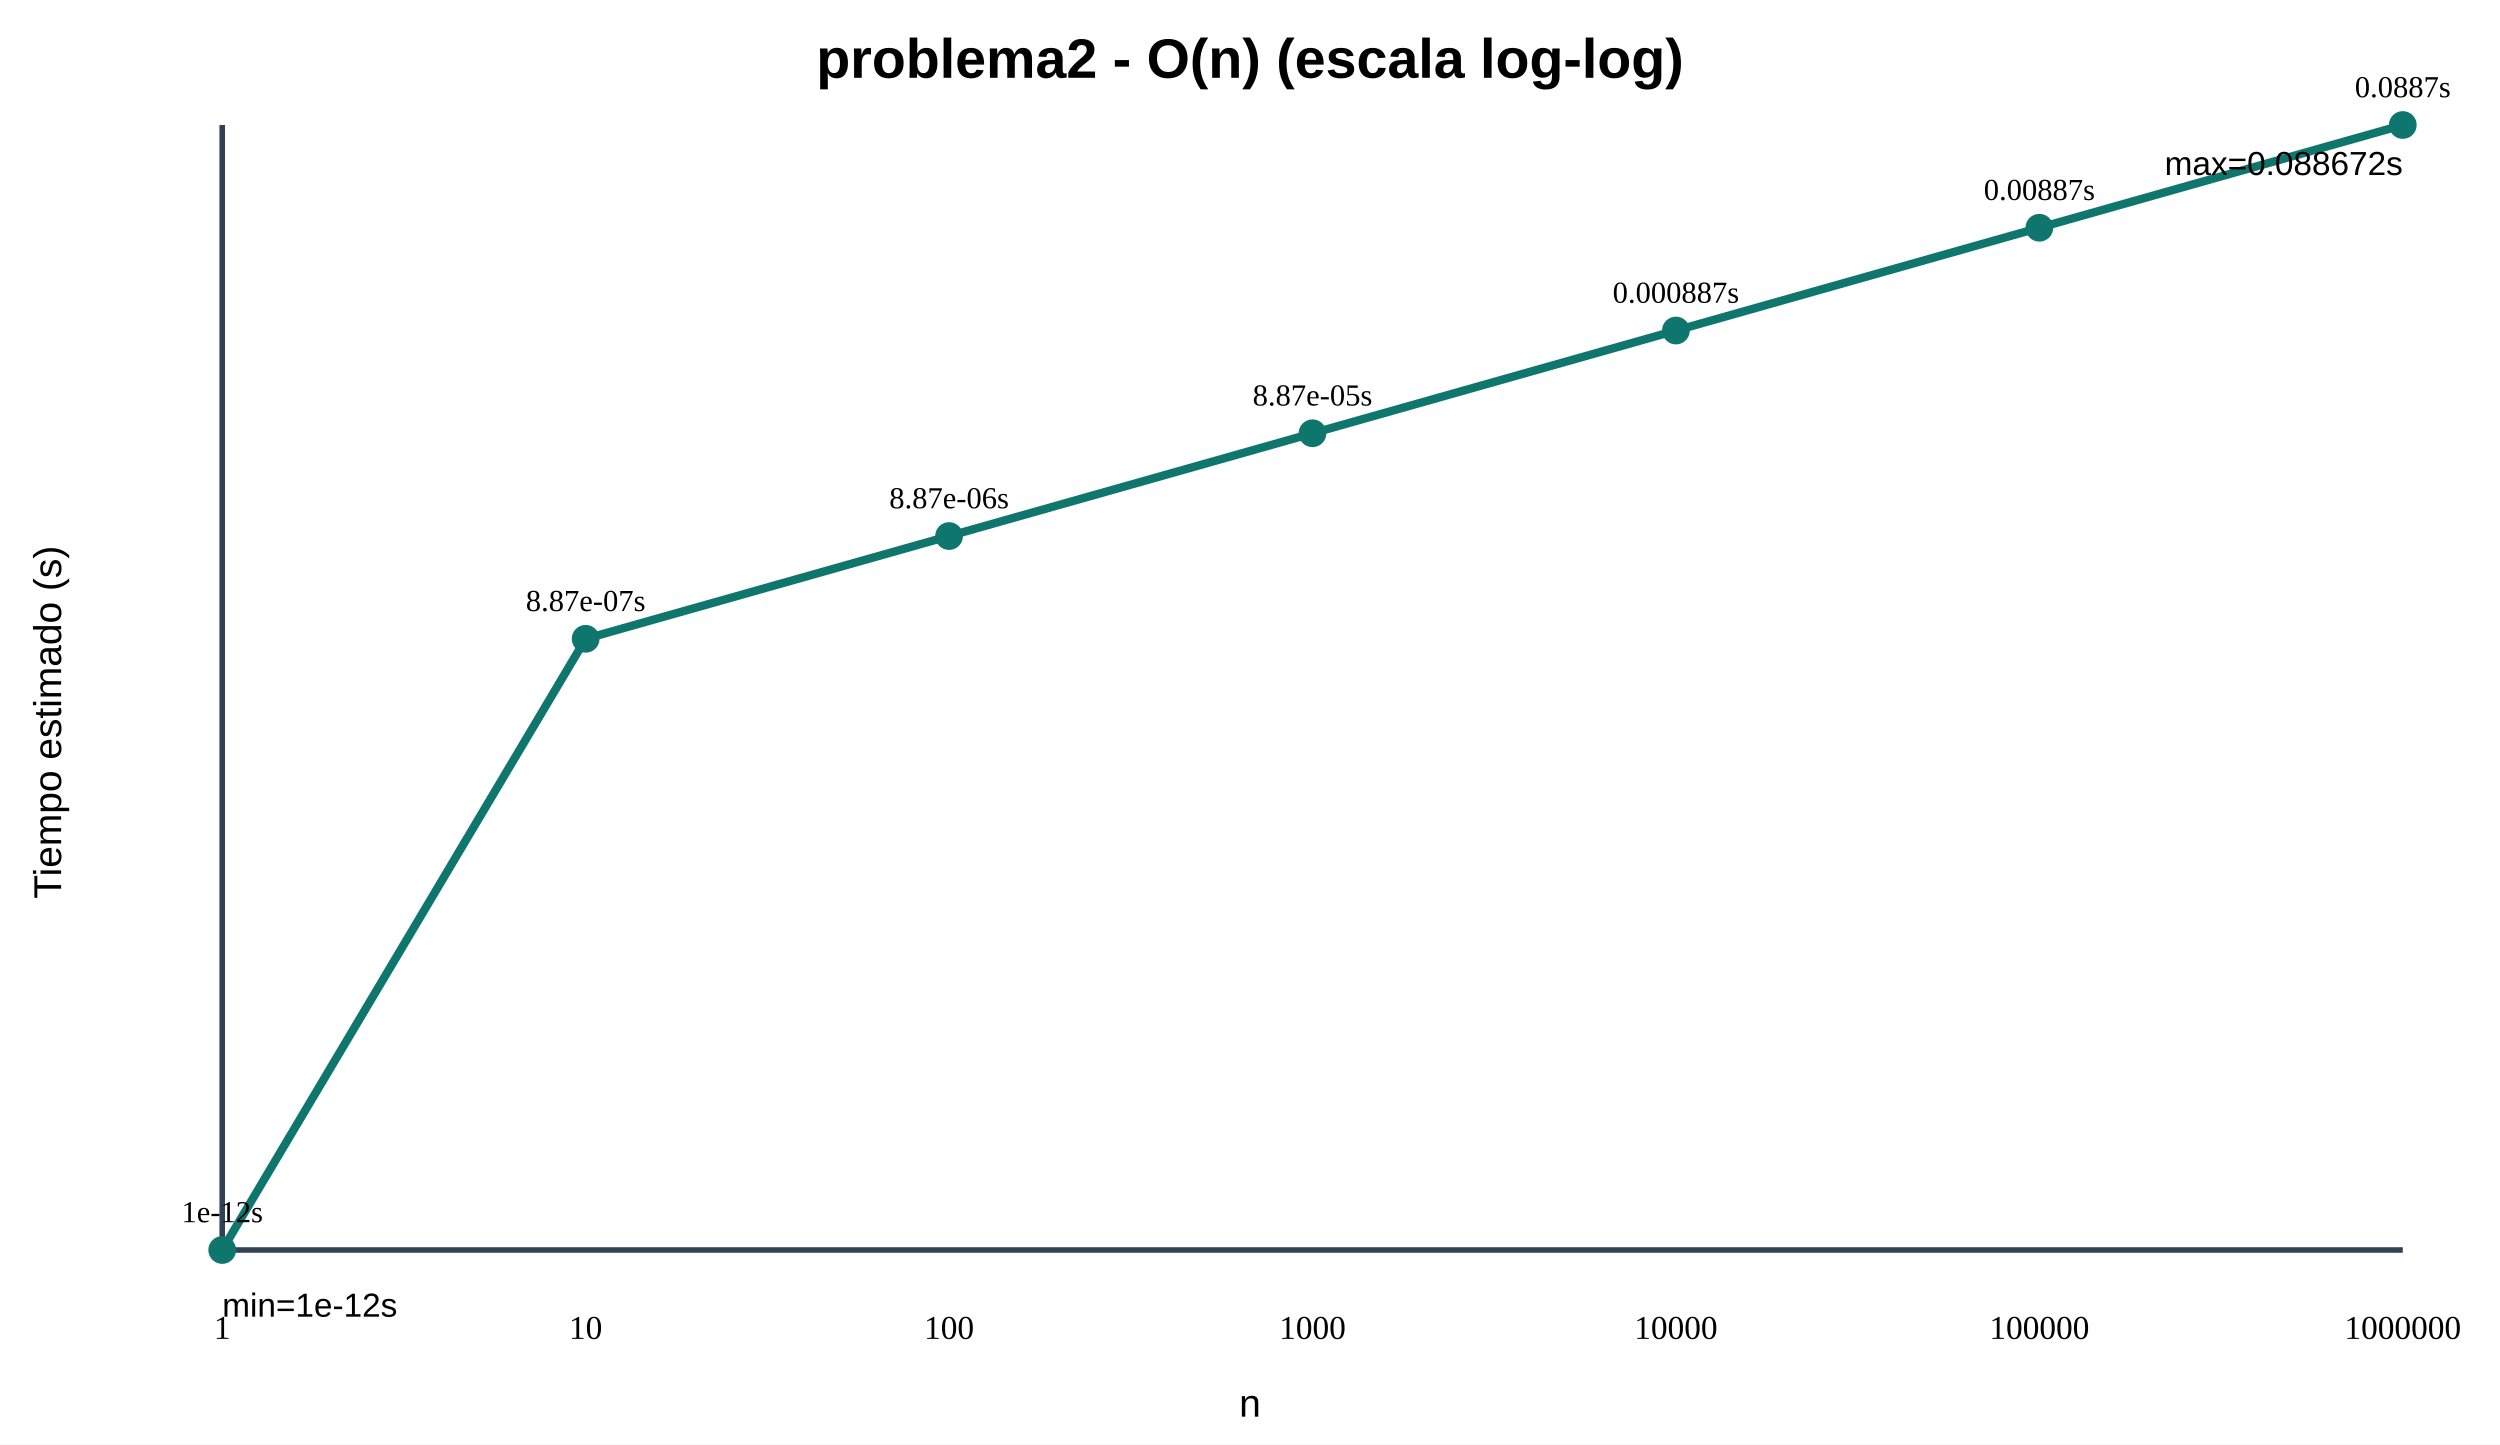
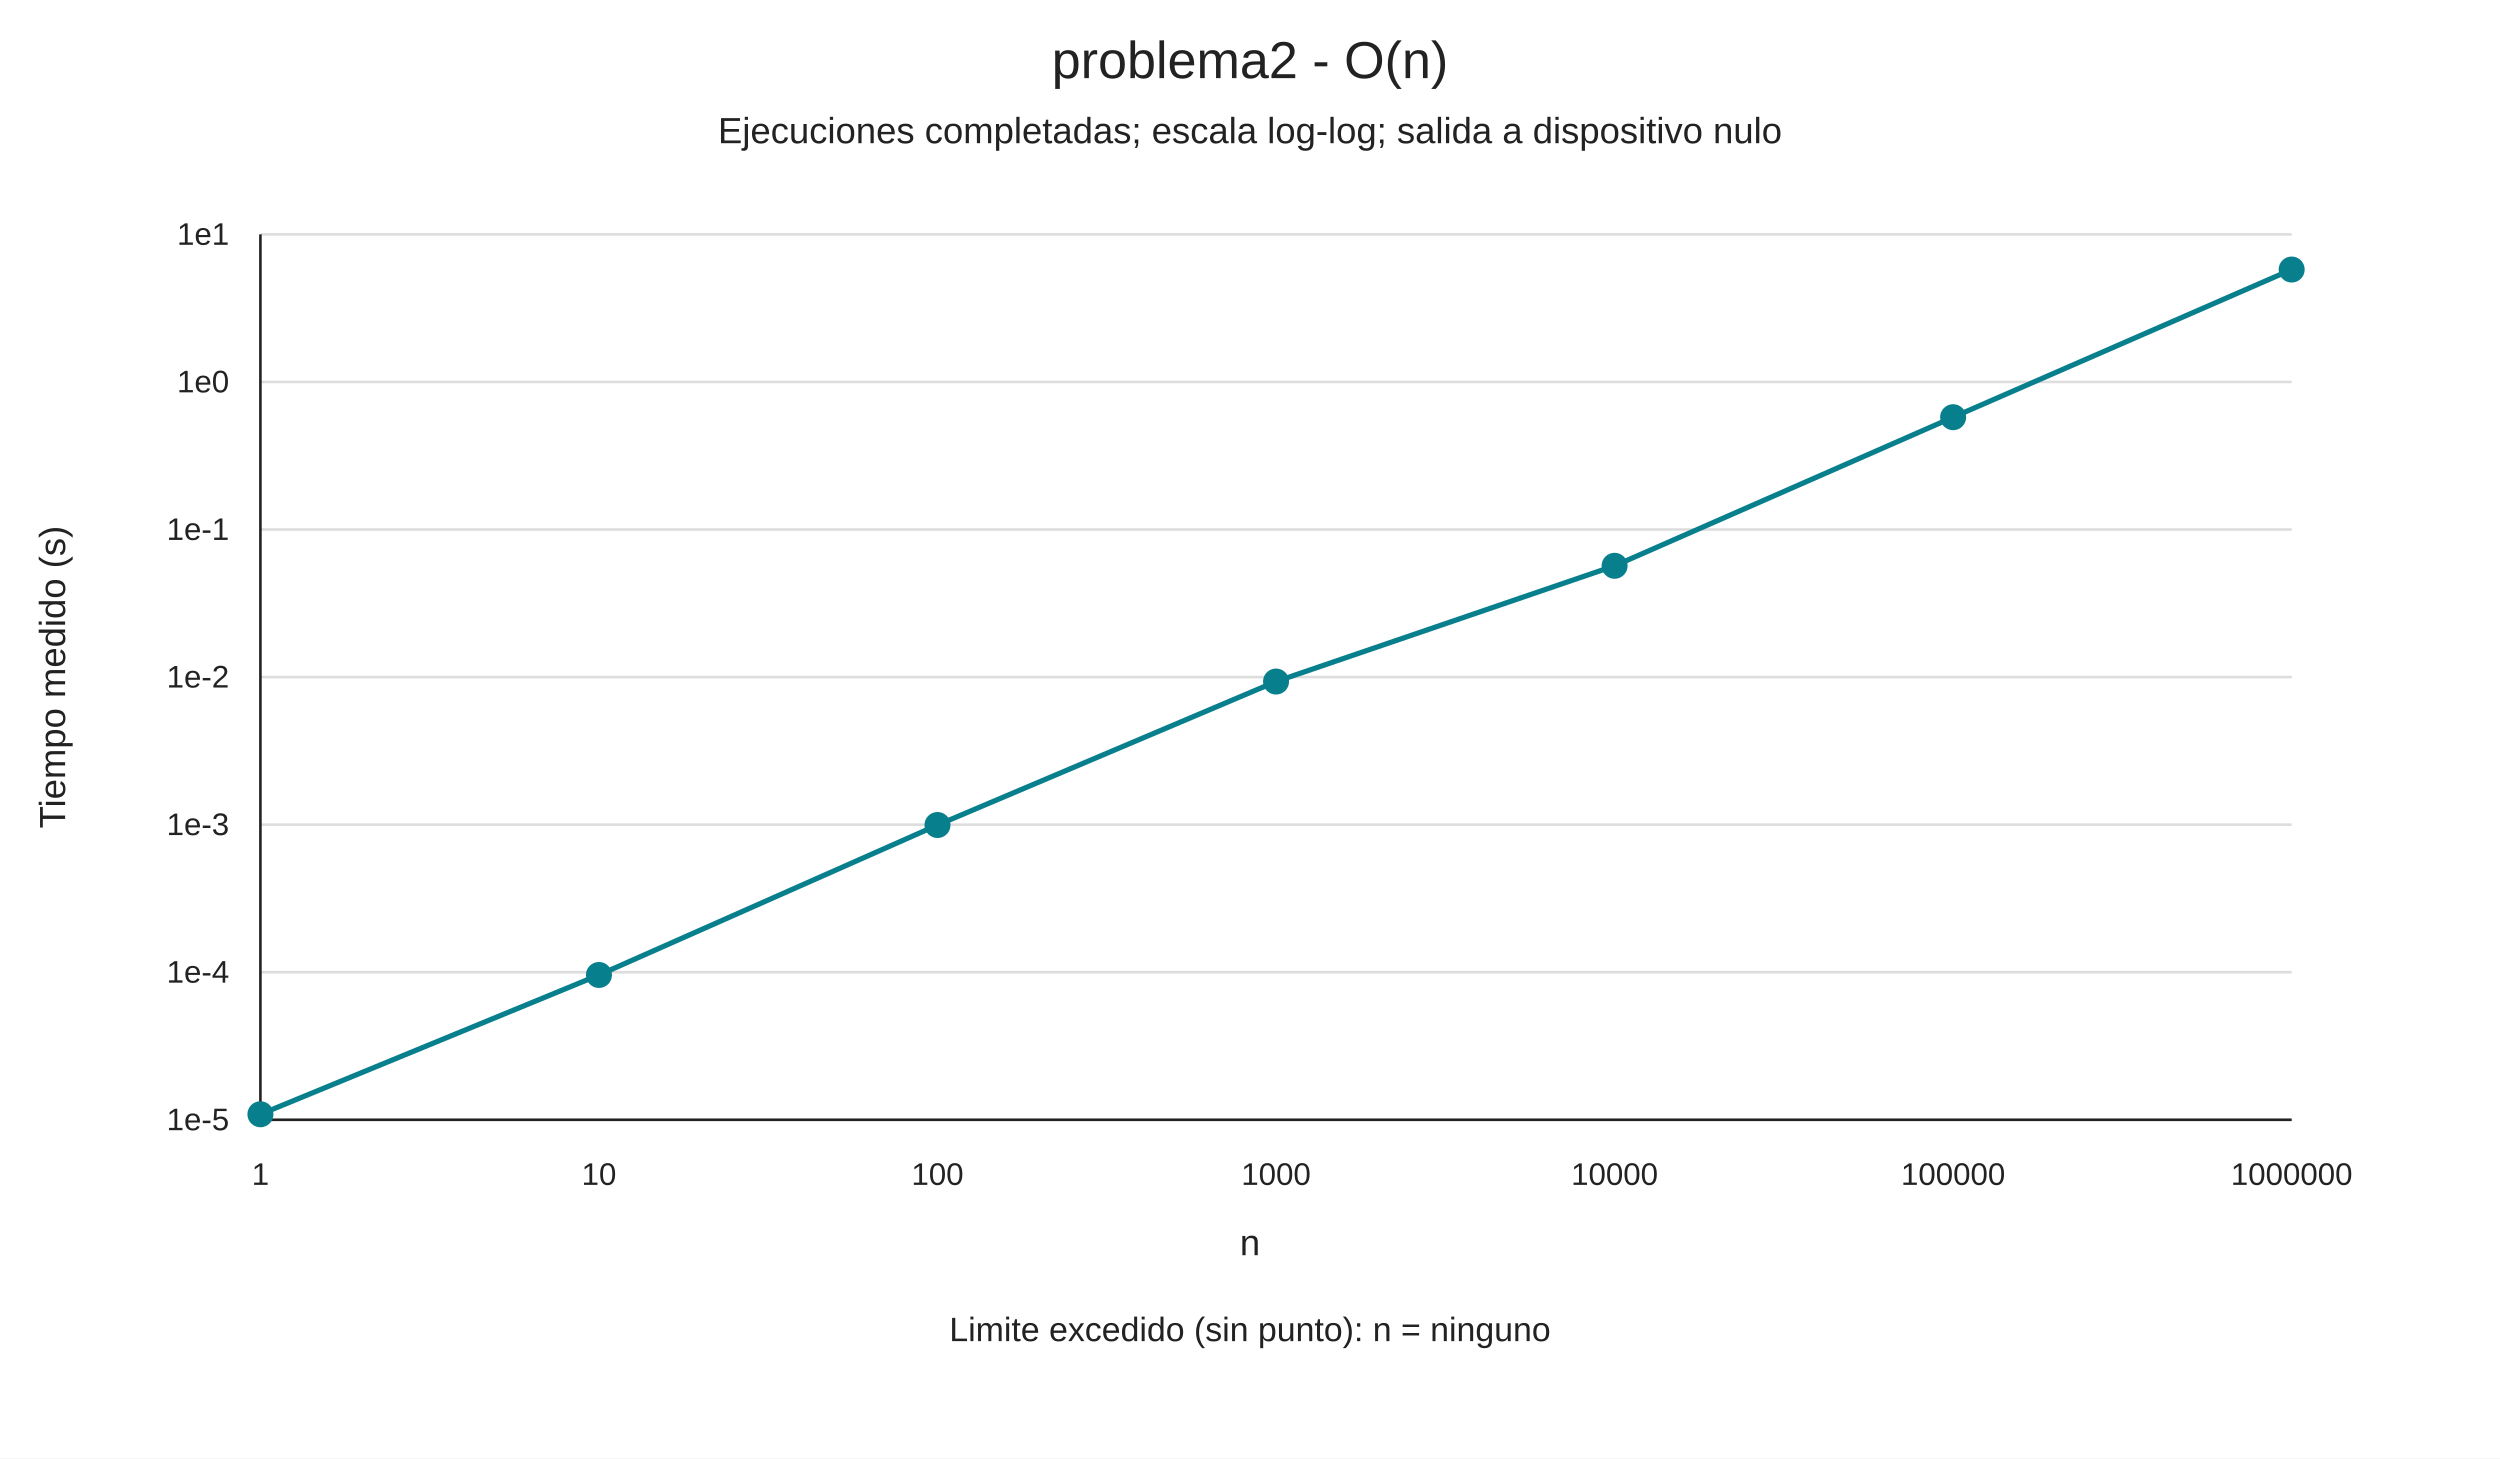
- <svg xmlns="http://www.w3.org/2000/svg" width="900" height="520" viewBox="0 0 900 520">
-   <rect width="100%" height="100%" fill="#ffffff" />
-   <text x="450.0" y="28" text-anchor="middle" font-family="Arial" font-size="20" font-weight="700">problema2 - O(n) (escala log-log)</text>
-   <line x1="80" y1="45" x2="80" y2="450" stroke="#334155" stroke-width="2" />
-   <line x1="80" y1="450" x2="865" y2="450" stroke="#334155" stroke-width="2" />
-   <text x="22" y="260.0" transform="rotate(-90 22 260.0)" text-anchor="middle" font-family="Arial" font-size="14">Tiempo estimado (s)</text>
-   <text x="450.0" y="510" text-anchor="middle" font-family="Arial" font-size="14">n</text>
-   <polyline fill="none" stroke="#0f766e" stroke-width="3" points="80.00,450.00 210.83,229.97 341.67,192.98 472.50,155.98 603.33,118.99 734.17,81.99 865.00,45.00" />
-   <circle cx="80.00" cy="450.00" r="5" fill="#0f766e" />
-   <circle cx="210.83" cy="229.97" r="5" fill="#0f766e" />
-   <circle cx="341.67" cy="192.98" r="5" fill="#0f766e" />
-   <circle cx="472.50" cy="155.98" r="5" fill="#0f766e" />
-   <circle cx="603.33" cy="118.99" r="5" fill="#0f766e" />
-   <circle cx="734.17" cy="81.99" r="5" fill="#0f766e" />
-   <circle cx="865.00" cy="45.00" r="5" fill="#0f766e" />
-   <text x="80.00" y="482" text-anchor="middle" font-size="12">1</text>
-   <text x="210.83" y="482" text-anchor="middle" font-size="12">10</text>
-   <text x="341.67" y="482" text-anchor="middle" font-size="12">100</text>
-   <text x="472.50" y="482" text-anchor="middle" font-size="12">1000</text>
-   <text x="603.33" y="482" text-anchor="middle" font-size="12">10000</text>
-   <text x="734.17" y="482" text-anchor="middle" font-size="12">100000</text>
-   <text x="865.00" y="482" text-anchor="middle" font-size="12">1000000</text>
-   <text x="80.00" y="440.00" text-anchor="middle" font-size="11">1e-12s</text>
-   <text x="210.83" y="219.97" text-anchor="middle" font-size="11">8.87e-07s</text>
-   <text x="341.67" y="182.98" text-anchor="middle" font-size="11">8.87e-06s</text>
-   <text x="472.50" y="145.98" text-anchor="middle" font-size="11">8.87e-05s</text>
-   <text x="603.33" y="108.99" text-anchor="middle" font-size="11">0.000887s</text>
-   <text x="734.17" y="71.99" text-anchor="middle" font-size="11">0.00887s</text>
-   <text x="865.00" y="35.00" text-anchor="middle" font-size="11">0.0887s</text>
-   <text x="80" y="474" font-family="Arial" font-size="12">min=1e-12s</text>
-   <text x="865" y="63" text-anchor="end" font-family="Arial" font-size="12">max=0.088672s</text>
+ <svg xmlns="http://www.w3.org/2000/svg" width="960" height="560" viewBox="0 0 960 560">
+   <rect width="100%" height="100%" fill="white" />
+   <g font-family="Arial" fill="#222">
+     <text x="480" y="30" text-anchor="middle" font-size="20">problema2 - O(n)</text>
+     <text x="480" y="55" text-anchor="middle" font-size="14">Ejecuciones completadas; escala log-log; salida a dispositivo nulo</text>
+     <line x1="100" y1="430.0" x2="880" y2="430.0" stroke="#ddd" />
+     <text x="88" y="434.0" text-anchor="end" font-size="12">1e-5</text>
+     <line x1="100" y1="373.333" x2="880" y2="373.333" stroke="#ddd" />
+     <text x="88" y="377.333" text-anchor="end" font-size="12">1e-4</text>
+     <line x1="100" y1="316.667" x2="880" y2="316.667" stroke="#ddd" />
+     <text x="88" y="320.667" text-anchor="end" font-size="12">1e-3</text>
+     <line x1="100" y1="260.0" x2="880" y2="260.0" stroke="#ddd" />
+     <text x="88" y="264.0" text-anchor="end" font-size="12">1e-2</text>
+     <line x1="100" y1="203.333" x2="880" y2="203.333" stroke="#ddd" />
+     <text x="88" y="207.333" text-anchor="end" font-size="12">1e-1</text>
+     <line x1="100" y1="146.667" x2="880" y2="146.667" stroke="#ddd" />
+     <text x="88" y="150.667" text-anchor="end" font-size="12">1e0</text>
+     <line x1="100" y1="90.0" x2="880" y2="90.0" stroke="#ddd" />
+     <text x="88" y="94.0" text-anchor="end" font-size="12">1e1</text>
+     <text x="100.0" y="455" text-anchor="middle" font-size="12">1</text>
+     <text x="230.0" y="455" text-anchor="middle" font-size="12">10</text>
+     <text x="360.0" y="455" text-anchor="middle" font-size="12">100</text>
+     <text x="490.0" y="455" text-anchor="middle" font-size="12">1000</text>
+     <text x="620.0" y="455" text-anchor="middle" font-size="12">10000</text>
+     <text x="750.0" y="455" text-anchor="middle" font-size="12">100000</text>
+     <text x="880.0" y="455" text-anchor="middle" font-size="12">1000000</text>
+     <line x1="100" y1="90" x2="100" y2="430" stroke="#222" />
+     <line x1="100" y1="430" x2="880" y2="430" stroke="#222" />
+     <text x="25" y="260" transform="rotate(-90 25 260)" text-anchor="middle" font-size="14">Tiempo medido (s)</text>
+     <text x="480" y="482" text-anchor="middle" font-size="14">n</text>
+     <circle cx="100.0" cy="427.879" r="5" fill="#087f8c" />
+     <circle cx="230.0" cy="374.389" r="5" fill="#087f8c" />
+     <circle cx="360.0" cy="316.81" r="5" fill="#087f8c" />
+     <circle cx="490.0" cy="261.713" r="5" fill="#087f8c" />
+     <circle cx="620.0" cy="217.27" r="5" fill="#087f8c" />
+     <circle cx="750.0" cy="160.207" r="5" fill="#087f8c" />
+     <circle cx="880.0" cy="103.504" r="5" fill="#087f8c" />
+     <polyline points="100.0,427.879 230.0,374.389 360.0,316.81 490.0,261.713 620.0,217.27 750.0,160.207 880.0,103.504" fill="none" stroke="#087f8c" stroke-width="2" />
+     <text x="480" y="515" text-anchor="middle" font-size="13">Limite excedido (sin punto): n = ninguno</text>
+   </g>
</svg>
